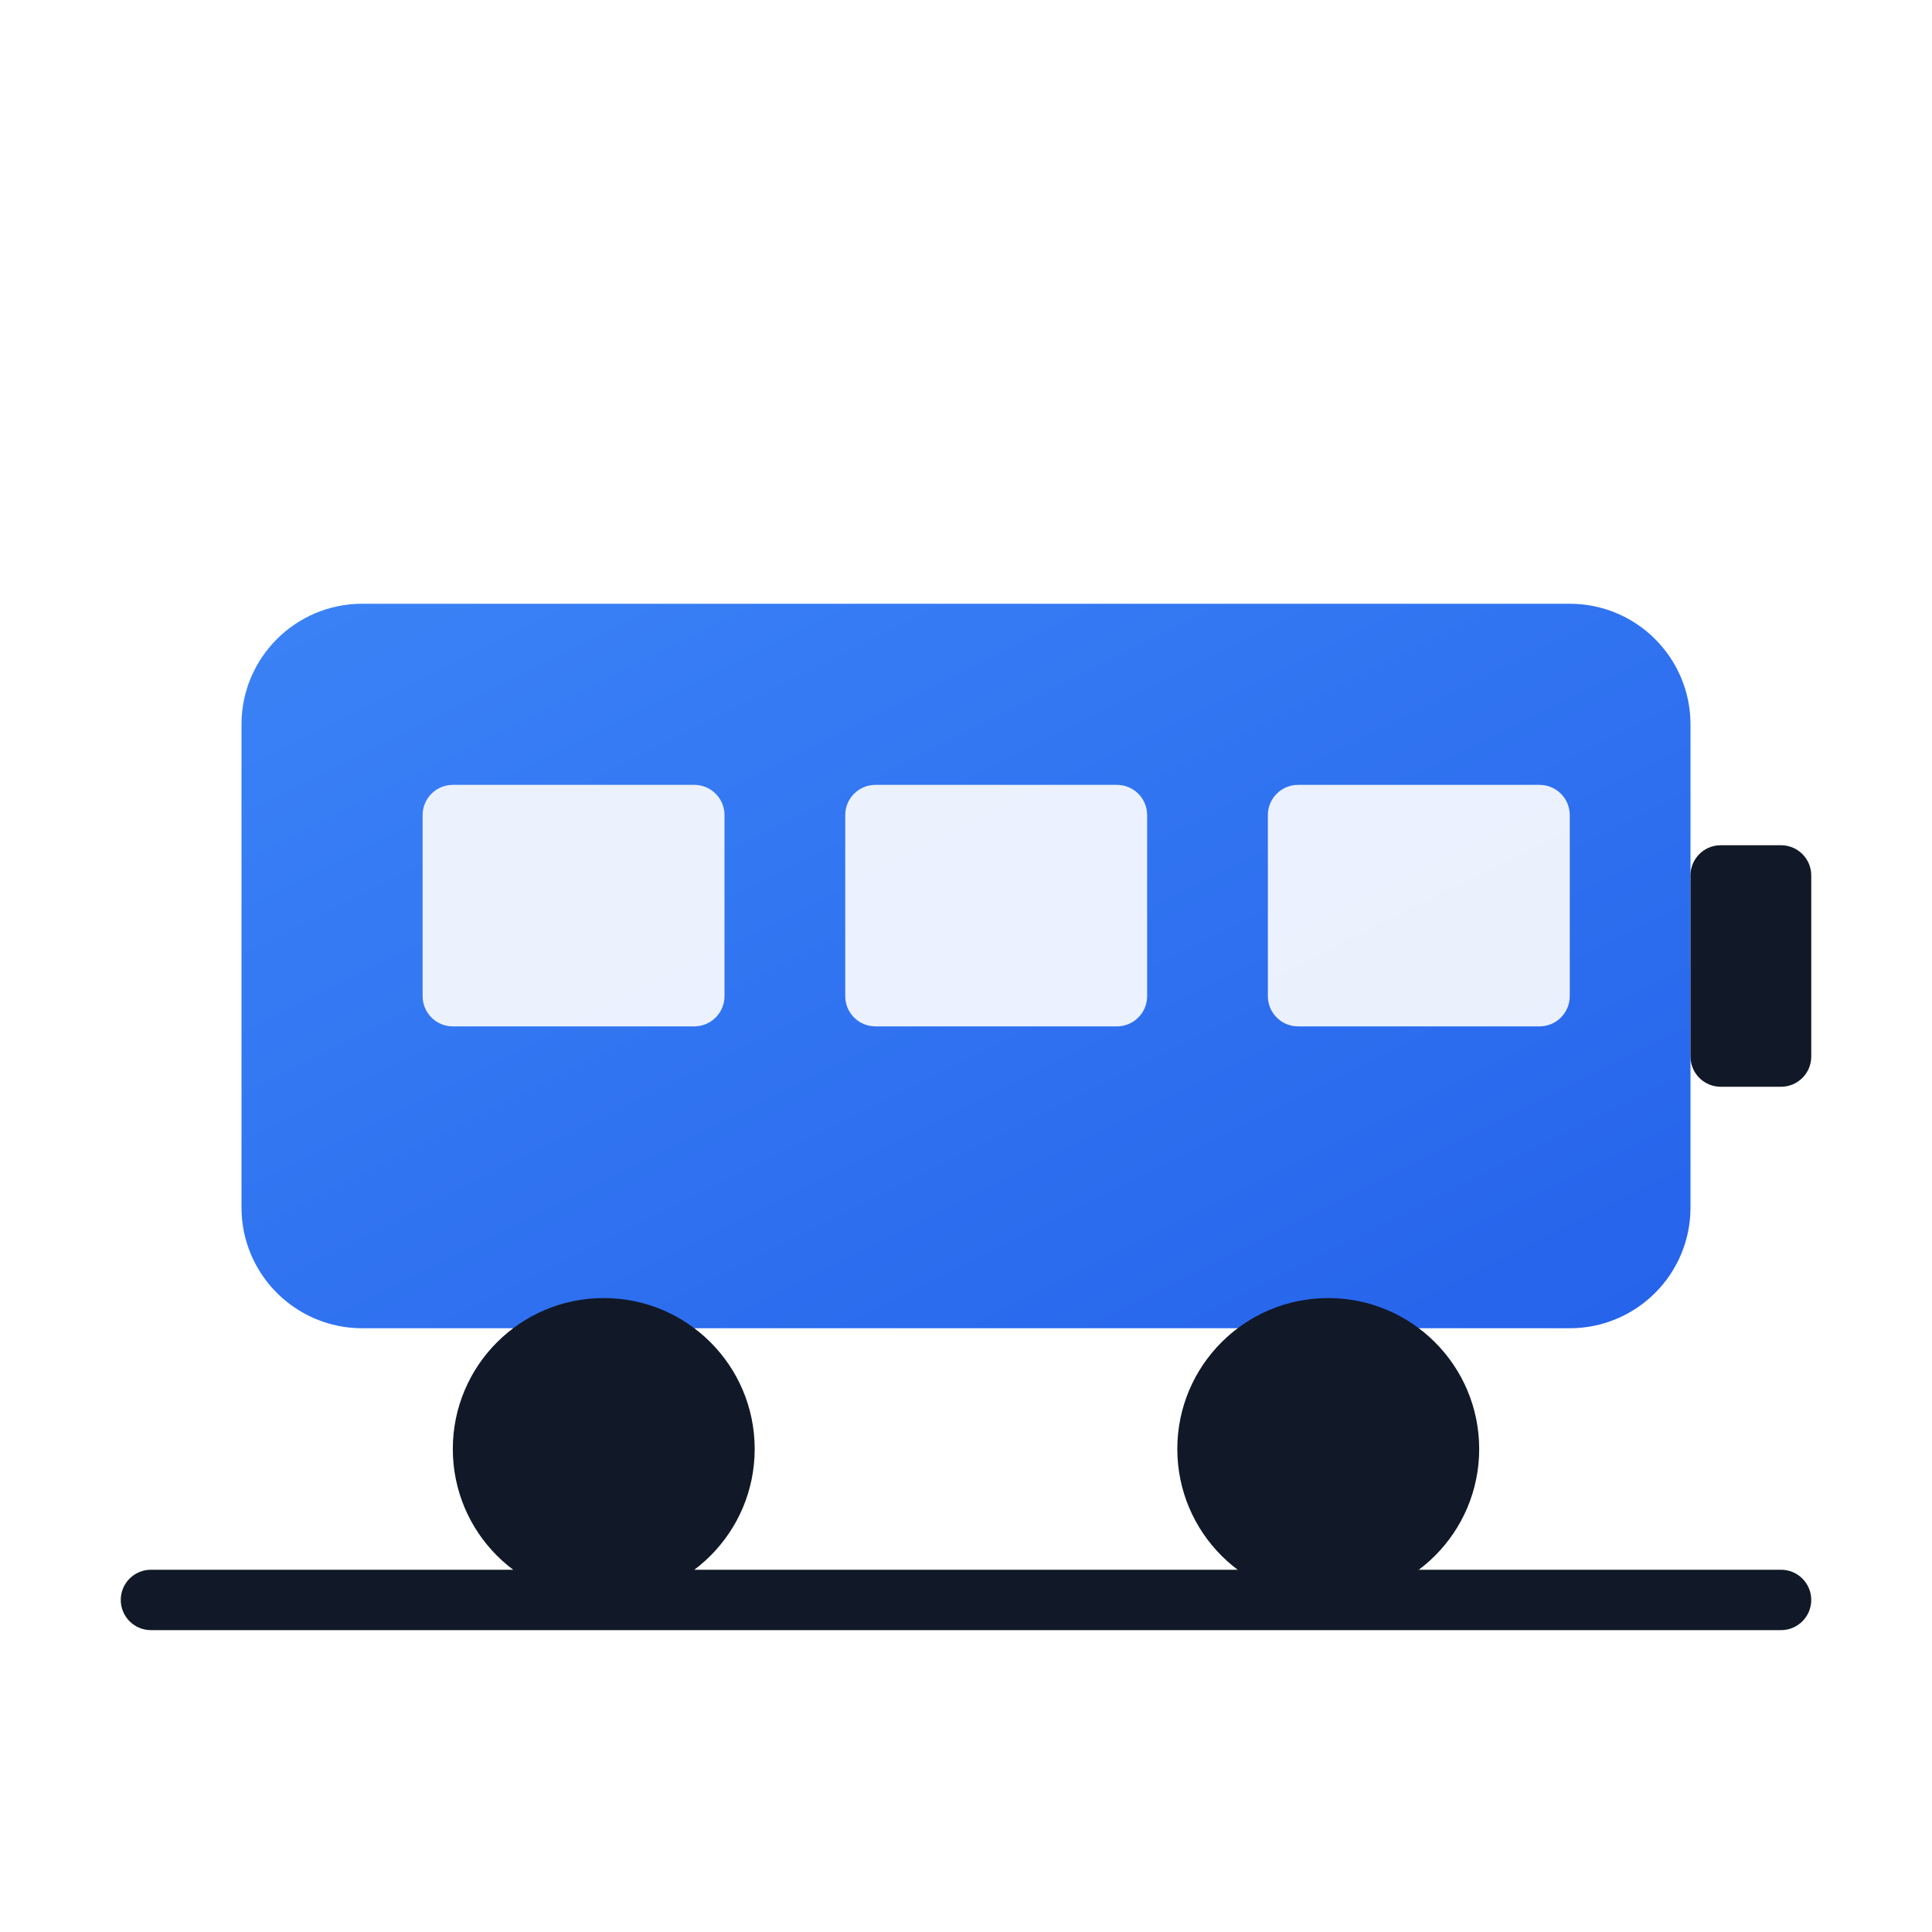
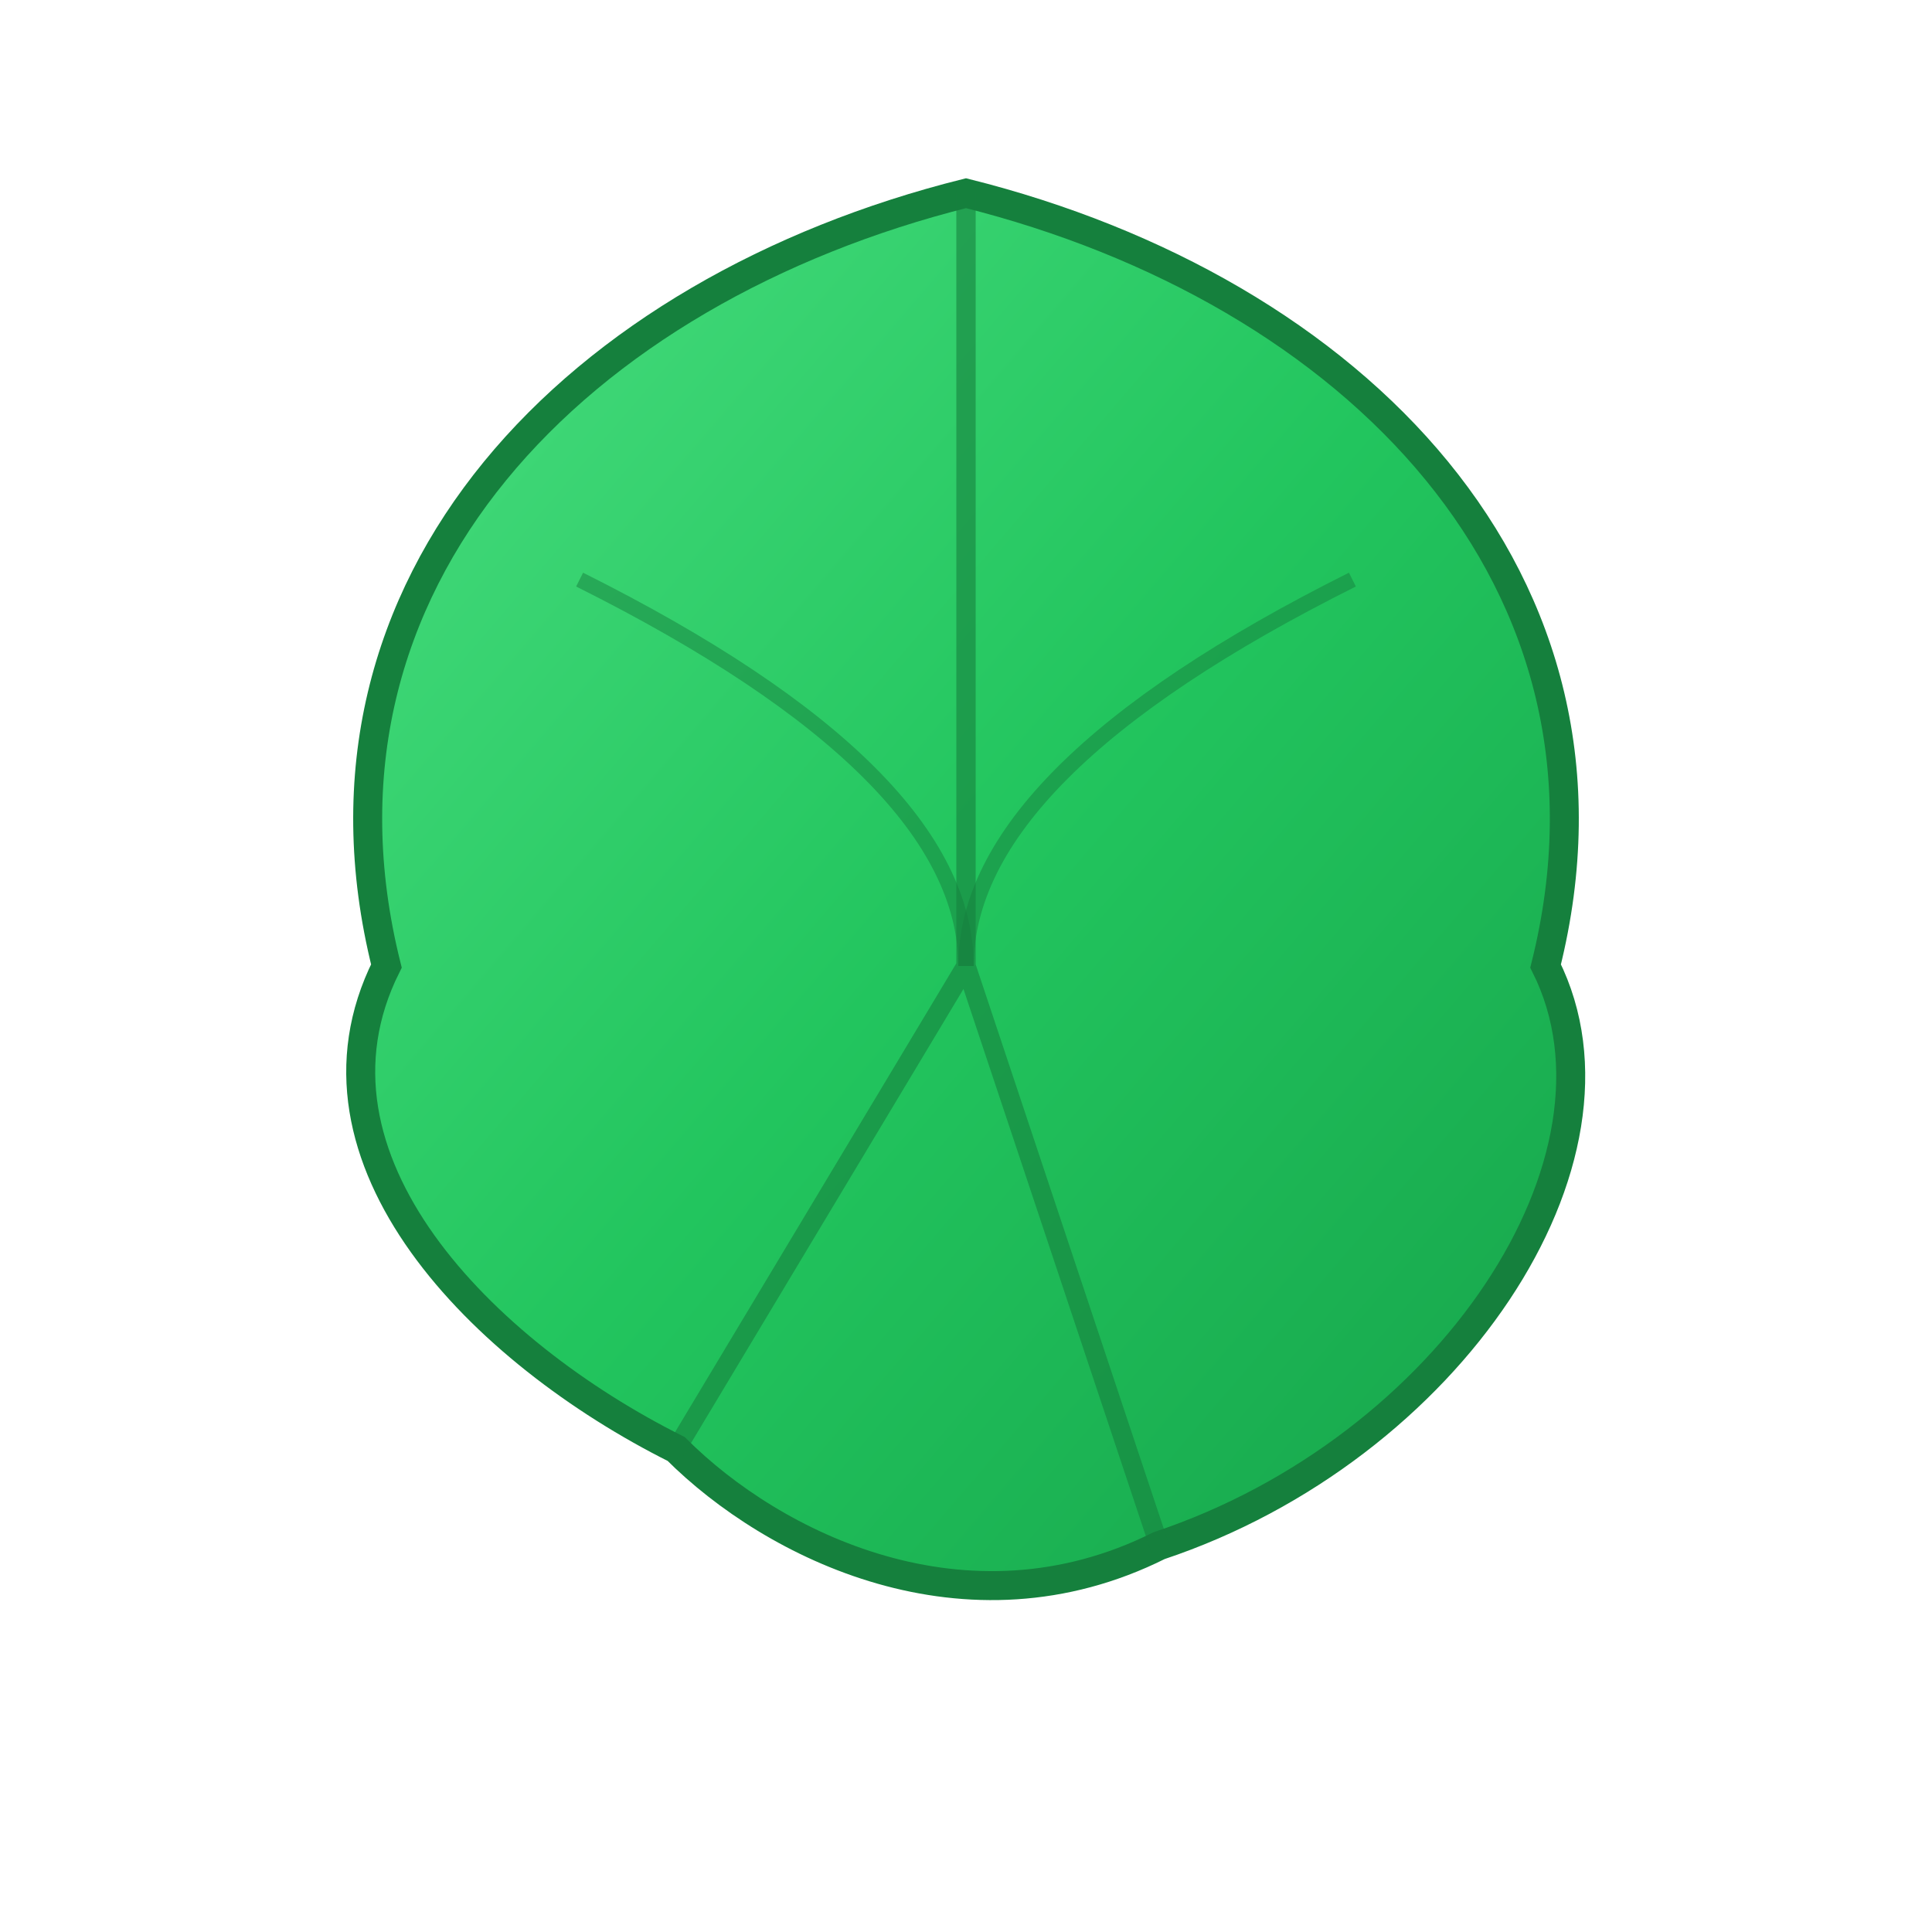
- <svg xmlns="http://www.w3.org/2000/svg" width="64" height="64" viewBox="0 0 64 64">
+ <svg xmlns="http://www.w3.org/2000/svg" viewBox="0 0 100 100">
  <defs>
-     <linearGradient id="trainGradient" x1="0" y1="0" x2="1" y2="1">
-       <stop offset="0%" stop-color="#3b82f6" />
-       <stop offset="100%" stop-color="#2563eb" />
+     <linearGradient id="leafGradient" x1="0%" y1="0%" x2="100%" y2="100%">
+       <stop offset="0%" style="stop-color:#4ade80;stop-opacity:1" />
+       <stop offset="50%" style="stop-color:#22c55e;stop-opacity:1" />
+       <stop offset="100%" style="stop-color:#16a34a;stop-opacity:1" />
    </linearGradient>
  </defs>
-   <rect x="8" y="20" width="48" height="24" rx="4" fill="url(#trainGradient)" />
-   <rect x="14" y="26" width="10" height="8" rx="1" fill="rgba(255,255,255,0.9)" />
-   <rect x="28" y="26" width="10" height="8" rx="1" fill="rgba(255,255,255,0.9)" />
-   <rect x="42" y="26" width="10" height="8" rx="1" fill="rgba(255,255,255,0.9)" />
-   <circle cx="20" cy="48" r="5" fill="#111827" />
-   <circle cx="44" cy="48" r="5" fill="#111827" />
-   <rect x="56" y="28" width="4" height="8" rx="1" fill="#111827" />
-   <rect x="4" y="52" width="56" height="2" rx="1" fill="#111827" />
+   <path d="M50 10             C30 15, 15 30, 20 50            C15 60, 25 70, 35 75            C40 80, 50 85, 60 80            C75 75, 85 60, 80 50            C85 30, 70 15, 50 10 Z" fill="url(#leafGradient)" stroke="#15803d" stroke-width="1.5" />
+   <path d="M50 10 L50 50 M50 50 L35 75 M50 50 L60 80" stroke="#15803d" stroke-width="1" stroke-linecap="round" opacity="0.6" />
+   <path d="M30 30 Q50 40 50 50" stroke="#15803d" stroke-width="0.8" fill="none" opacity="0.5" />
+   <path d="M70 30 Q50 40 50 50" stroke="#15803d" stroke-width="0.8" fill="none" opacity="0.5" />
</svg>
